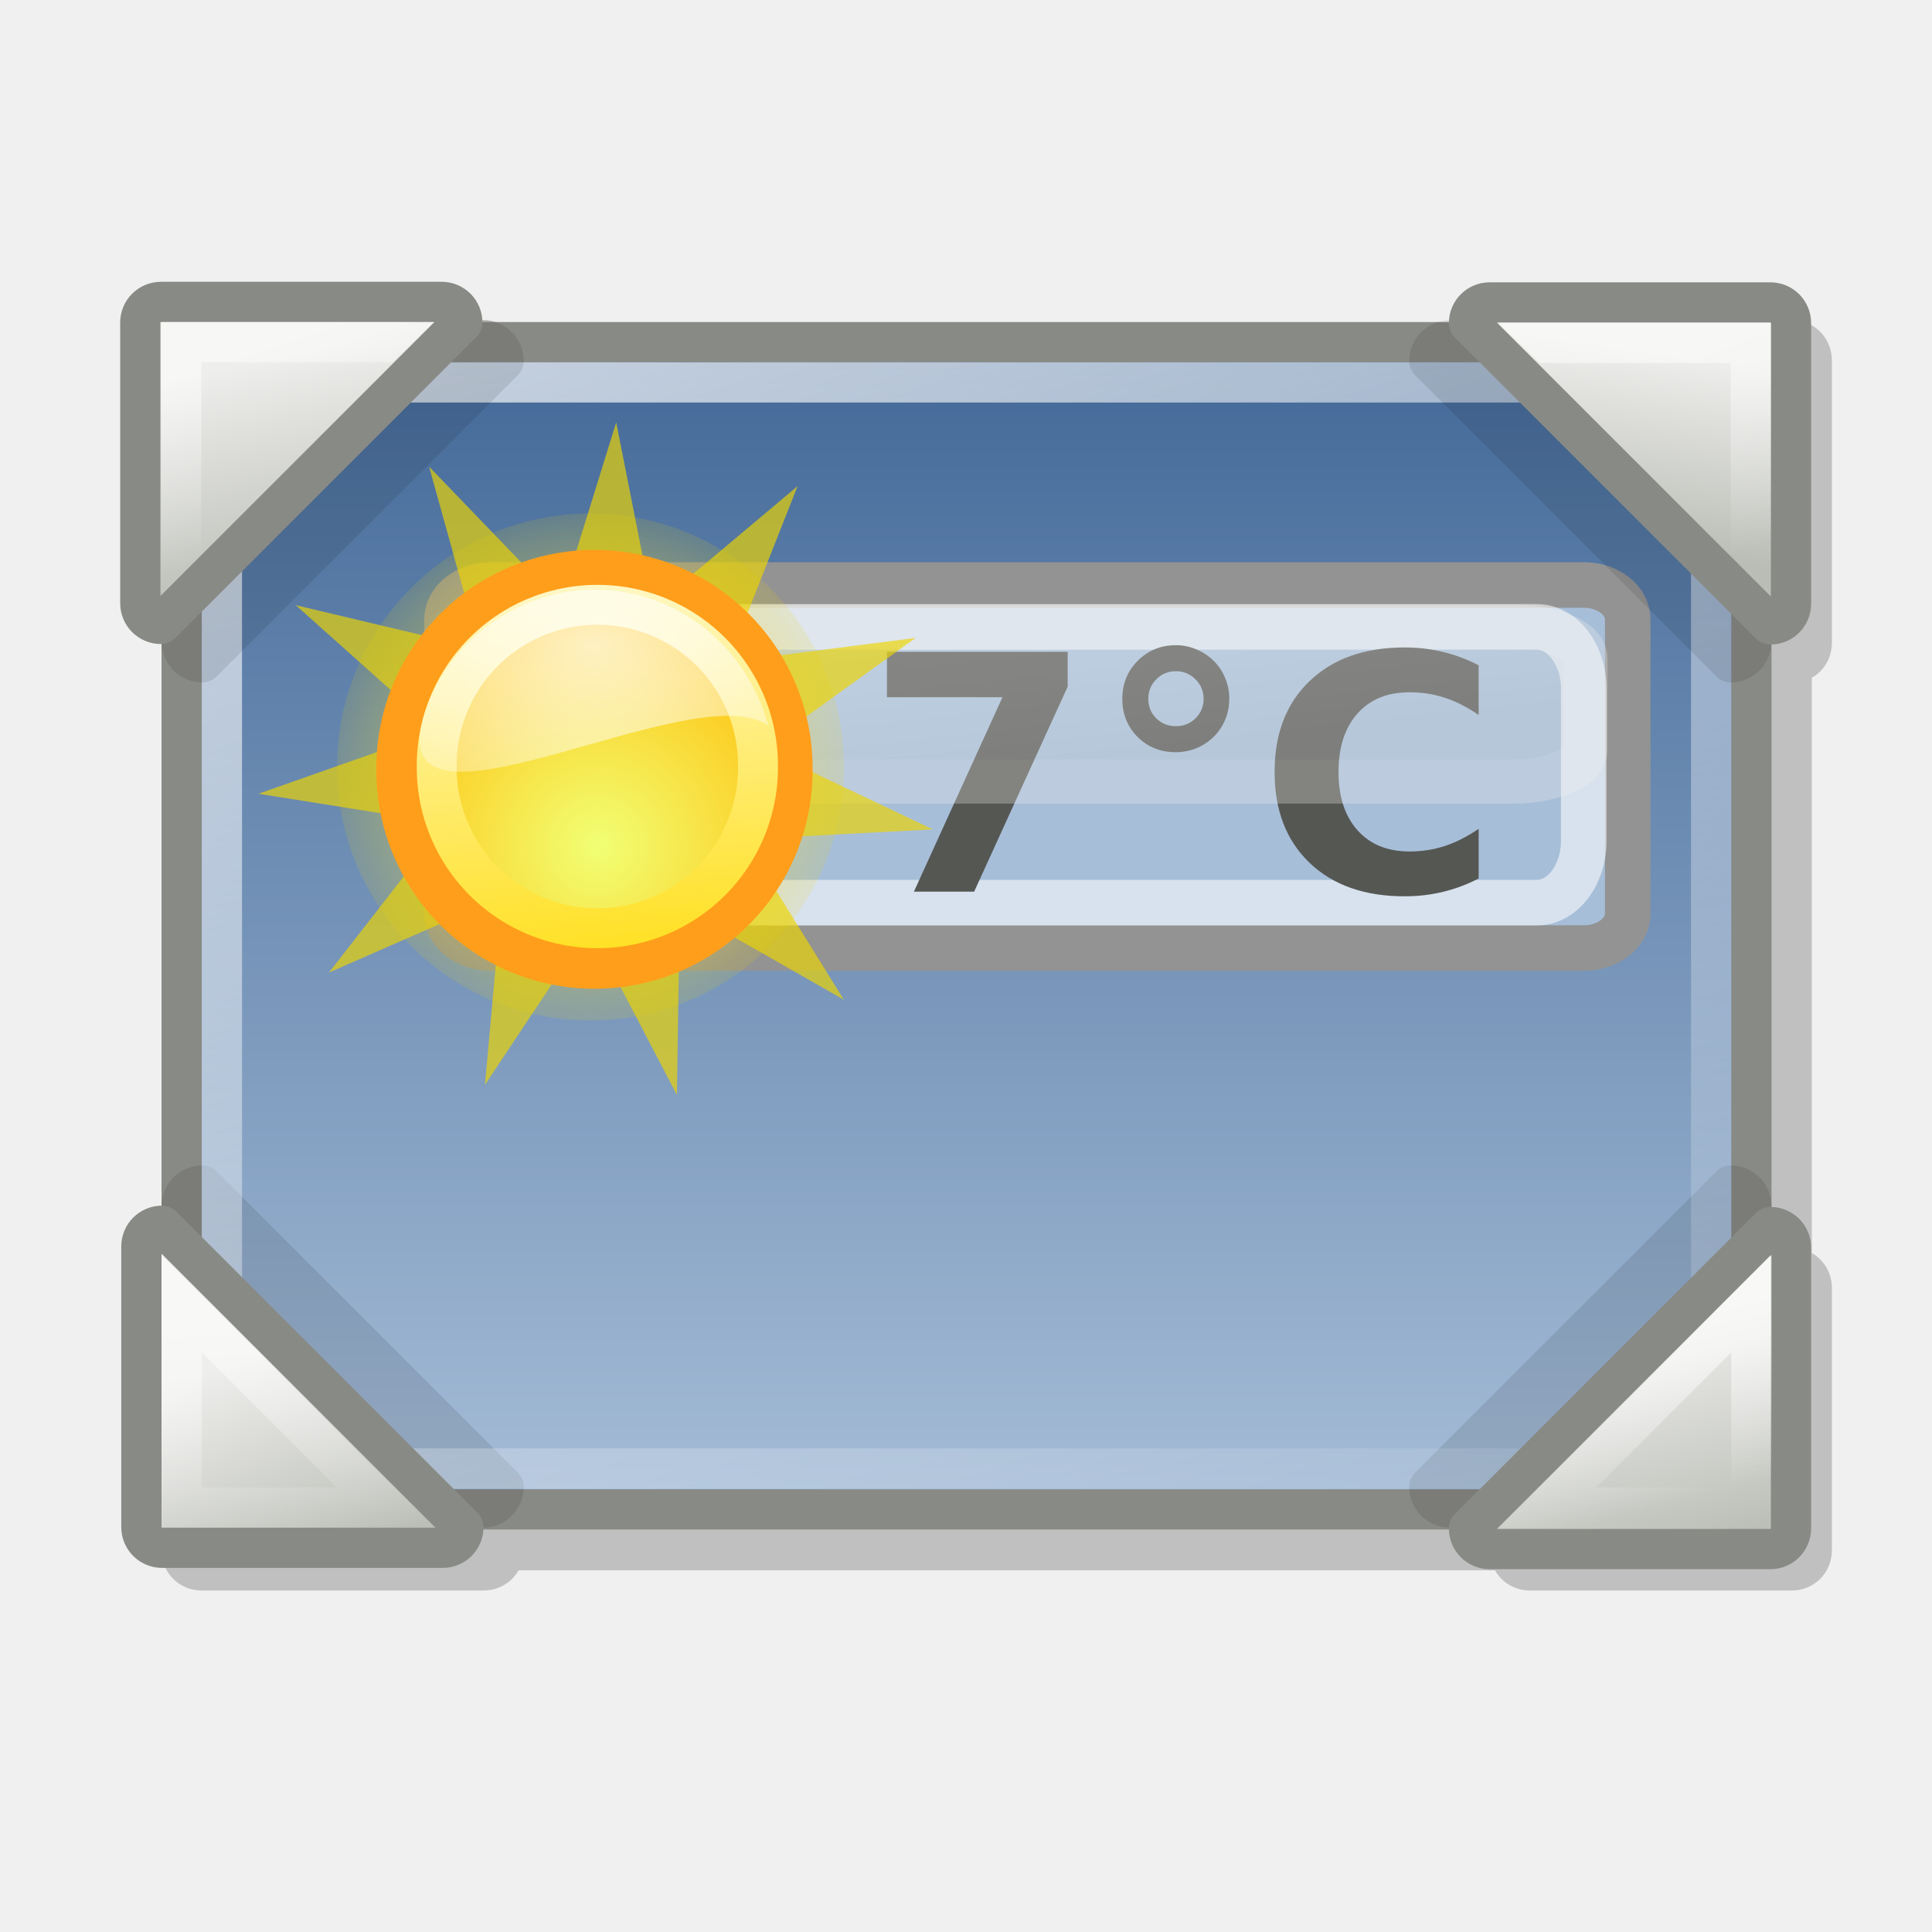
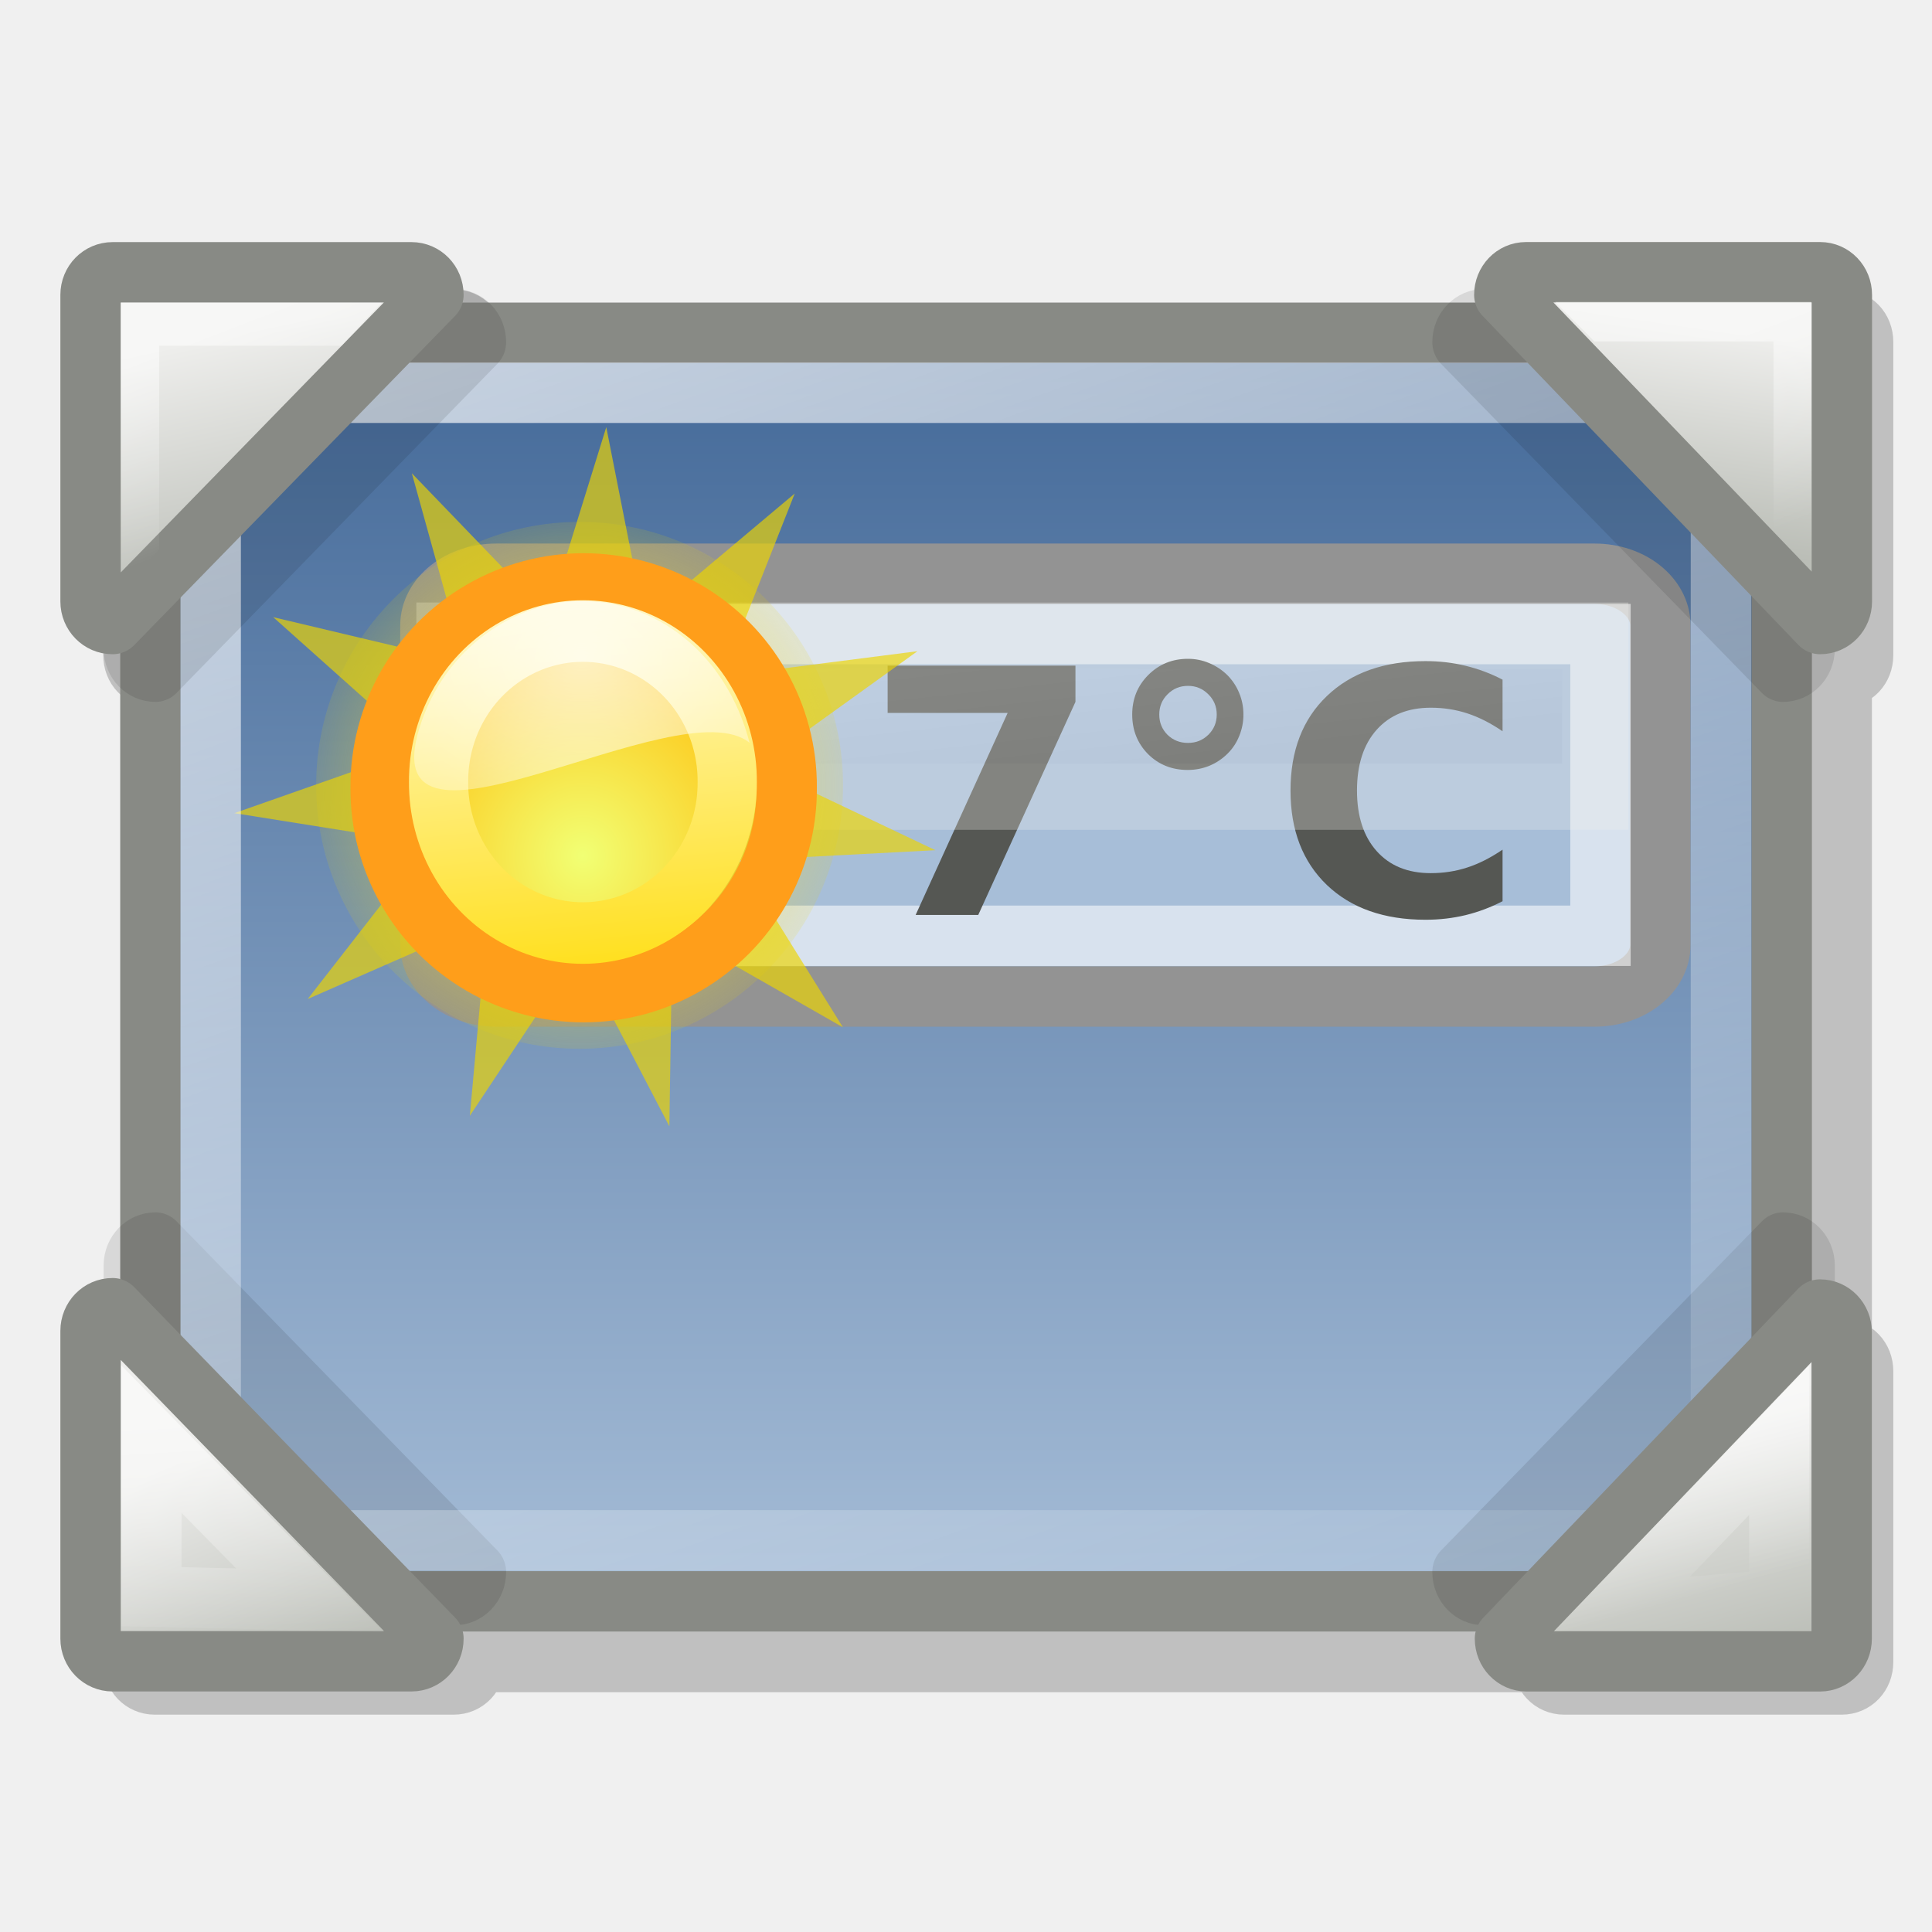
- <svg xmlns="http://www.w3.org/2000/svg" xmlns:xlink="http://www.w3.org/1999/xlink" width="48px" height="48px" id="svg11300">
+ <svg xmlns="http://www.w3.org/2000/svg" xmlns:xlink="http://www.w3.org/1999/xlink" width="32" height="32" id="svg11300" version="1.0">
  <defs id="defs3">
    <linearGradient id="linearGradient4376">
      <stop style="stop-color:#babdb6;stop-opacity:1" offset="0" id="stop4378" />
      <stop style="stop-color:#eeeeec;stop-opacity:1" offset="1" id="stop4380" />
    </linearGradient>
-     <linearGradient gradientUnits="userSpaceOnUse" y2="37.875" x2="3.938" y1="37" x1="7.313" id="linearGradient5540" xlink:href="#linearGradient5534" />
-     <linearGradient gradientUnits="userSpaceOnUse" y2="39.375" x2="4.188" y1="33.875" x1="3.875" id="linearGradient5532" xlink:href="#linearGradient5526" />
    <linearGradient id="linearGradient3678">
      <stop id="stop3680" offset="0" style="stop-color:white;stop-opacity:1;" />
      <stop id="stop3682" offset="1" style="stop-color:white;stop-opacity:0;" />
    </linearGradient>
    <linearGradient id="linearGradient5502">
      <stop id="stop5504" offset="0" style="stop-color:white;stop-opacity:1;" />
      <stop id="stop5506" offset="1" style="stop-color:white;stop-opacity:0;" />
    </linearGradient>
    <linearGradient id="linearGradient5526">
      <stop id="stop5528" offset="0" style="stop-color:white;stop-opacity:1;" />
      <stop id="stop5530" offset="1" style="stop-color:white;stop-opacity:0;" />
    </linearGradient>
    <linearGradient id="linearGradient5534">
      <stop id="stop5536" offset="0" style="stop-color:white;stop-opacity:1;" />
      <stop id="stop5538" offset="1" style="stop-color:white;stop-opacity:0;" />
    </linearGradient>
    <linearGradient id="linearGradient2853">
      <stop id="stop2855" offset="0" style="stop-color:#416797;stop-opacity:1;" />
      <stop id="stop2857" offset="1" style="stop-color:#a7bed8;stop-opacity:1;" />
    </linearGradient>
-     <linearGradient xlink:href="#linearGradient5502" id="linearGradient2996" gradientUnits="userSpaceOnUse" gradientTransform="matrix(1,0,0,-1,1,47.00002)" x1="3.87" y1="37.711" x2="5.318" y2="33.517" />
-     <linearGradient xlink:href="#linearGradient4376" id="linearGradient3001" gradientUnits="userSpaceOnUse" x1="43.75" y1="39.188" x2="42.375" y2="33.5" gradientTransform="translate(-2.7995022e-3,-1.013766)" />
-     <linearGradient xlink:href="#linearGradient5502" id="linearGradient3004" gradientUnits="userSpaceOnUse" gradientTransform="matrix(-1,0,0,-1,47,47.01681)" x1="5.549" y1="37.843" x2="3.86" y2="33.251" />
-     <linearGradient xlink:href="#linearGradient4376" id="linearGradient3007" gradientUnits="userSpaceOnUse" x1="41.375" y1="14.75" x2="42.062" y2="9.875" gradientTransform="translate(-2.7995022e-3,-0.9862531)" />
-     <linearGradient xlink:href="#linearGradient4376" id="linearGradient3010" gradientUnits="userSpaceOnUse" x1="7.5" y1="15.75" x2="6.312" y2="10" gradientTransform="translate(-1.3757002e-2,-0.9988331)" />
-     <linearGradient xlink:href="#linearGradient4376" id="linearGradient3017" gradientUnits="userSpaceOnUse" x1="9.563" y1="39.313" x2="7.5" y2="34.188" gradientTransform="translate(1.2825498e-2,-1.045708)" />
-     <linearGradient xlink:href="#linearGradient3678" id="linearGradient3020" gradientUnits="userSpaceOnUse" gradientTransform="matrix(1,0,0,0.9994213,1.012825,-0.9927567)" x1="4.625" y1="-7.625" x2="23.875" y2="47.75" />
-     <linearGradient xlink:href="#linearGradient2853" id="linearGradient4368" x1="-31.832" y1="7.931" x2="-31.832" y2="37.931" gradientUnits="userSpaceOnUse" gradientTransform="translate(55.84467,7.0161407e-2)" />
    <linearGradient id="linearGradient5150">
      <stop style="stop-color:white;stop-opacity:1;" offset="0" id="stop5152" />
      <stop style="stop-color:white;stop-opacity:0;" offset="1" id="stop5154" />
    </linearGradient>
    <linearGradient id="linearGradient5142">
      <stop style="stop-color:#f1ff74;stop-opacity:1;" offset="0" id="stop5144" />
      <stop style="stop-color:#ffc10f;stop-opacity:1;" offset="1" id="stop5146" />
    </linearGradient>
    <linearGradient id="linearGradient5134">
      <stop style="stop-color:#ffdf1a;stop-opacity:1;" offset="0" id="stop5136" />
      <stop style="stop-color:#fff9ce;stop-opacity:1;" offset="1" id="stop5138" />
    </linearGradient>
    <linearGradient id="linearGradient5125">
      <stop style="stop-color:#ffc10f;stop-opacity:1;" offset="0" id="stop5127" />
      <stop style="stop-color:#ffc10f;stop-opacity:0;" offset="1" id="stop5129" />
    </linearGradient>
    <linearGradient id="linearGradient5101">
      <stop style="stop-color:white;stop-opacity:1;" offset="0" id="stop5103" />
      <stop style="stop-color:#edd400;stop-opacity:0.126;" offset="1" id="stop5105" />
    </linearGradient>
    <linearGradient id="linearGradient6732">
      <stop style="stop-color:#ffffff;stop-opacity:1;" offset="0" id="stop6734" />
      <stop style="stop-color:#dddddd;stop-opacity:1;" offset="1" id="stop6736" />
    </linearGradient>
    <linearGradient id="linearGradient2959" gradientTransform="scale(1.203458,0.8309385)" x1="1.706" y1="28.281" x2="39.014" y2="28.281" gradientUnits="userSpaceOnUse">
      <stop style="stop-color:#416797;stop-opacity:1;" offset="0" id="stop2961" />
      <stop style="stop-color:#a7bed8;stop-opacity:1;" offset="1" id="stop2963" />
    </linearGradient>
-     <linearGradient xlink:href="#linearGradient2959" id="linearGradient3901" gradientUnits="userSpaceOnUse" gradientTransform="matrix(0.5905183,0,0,0.2656606,13.92232,12.29754)" x1="93.622" y1="-14.691" x2="93.872" y2="-4.644" />
-     <linearGradient xlink:href="#linearGradient2959" id="linearGradient3903" gradientUnits="userSpaceOnUse" gradientTransform="matrix(0.5905183,0,0,0.2626107,13.92232,12.36736)" x1="93.622" y1="-14.691" x2="93.872" y2="-4.644" />
-     <linearGradient xlink:href="#linearGradient6732" id="linearGradient3905" gradientUnits="userSpaceOnUse" gradientTransform="matrix(0.6407666,0,0,0.1117721,12.74477,14.01502)" x1="16.25" y1="12.25" x2="31.5" y2="36.625" />
-     <radialGradient xlink:href="#linearGradient5101" id="radialGradient3907" gradientUnits="userSpaceOnUse" cx="23.143" cy="24.286" fx="23.143" fy="24.286" r="23.143" />
-     <radialGradient xlink:href="#linearGradient5125" id="radialGradient3909" gradientUnits="userSpaceOnUse" cx="23.071" cy="23.143" fx="23.071" fy="23.143" r="22.825" />
-     <radialGradient xlink:href="#linearGradient5142" id="radialGradient3911" gradientUnits="userSpaceOnUse" gradientTransform="matrix(1.421498,0,0,1.421498,-9.724552,-9.754659)" cx="23.071" cy="30.798" fx="23.071" fy="30.798" r="22.856" />
-     <linearGradient xlink:href="#linearGradient5134" id="linearGradient3913" gradientUnits="userSpaceOnUse" x1="20.909" y1="52.222" x2="15.423" y2="-4.33" />
-     <radialGradient xlink:href="#linearGradient5150" id="radialGradient3915" gradientUnits="userSpaceOnUse" gradientTransform="matrix(0,-0.4242651,0.6526141,0,1.940292,26.58953)" cx="25.245" cy="25.619" fx="25.245" fy="25.619" r="14.76" />
+     <linearGradient xlink:href="#linearGradient5502" id="linearGradient8315" gradientUnits="userSpaceOnUse" gradientTransform="matrix(0.6363876,0,0,-0.7095286,9.08371e-2,32.6878)" x1="3.87" y1="37.711" x2="5.318" y2="33.517" />
+     <linearGradient xlink:href="#linearGradient5534" id="linearGradient8318" gradientUnits="userSpaceOnUse" gradientTransform="matrix(0,-0.7282899,0.6968062,0,3.00313,28.96231)" x1="7.313" y1="37" x2="3.938" y2="37.875" />
+     <linearGradient xlink:href="#linearGradient4376" id="linearGradient8321" gradientUnits="userSpaceOnUse" gradientTransform="matrix(0.6970464,0,0,0.7282899,-0.5150575,-1.250852)" x1="43.75" y1="39.188" x2="42.375" y2="33.5" />
+     <linearGradient xlink:href="#linearGradient5502" id="linearGradient8325" gradientUnits="userSpaceOnUse" gradientTransform="matrix(-0.6251815,0,0,-0.6541332,31.87555,30.51193)" x1="5.549" y1="37.843" x2="3.86" y2="33.251" />
+     <linearGradient xlink:href="#linearGradient4376" id="linearGradient8328" gradientUnits="userSpaceOnUse" gradientTransform="matrix(0.6988542,0,0,0.7282899,-0.5920886,-1.681094)" x1="41.375" y1="14.75" x2="42.062" y2="9.875" />
+     <linearGradient xlink:href="#linearGradient4376" id="linearGradient8331" gradientUnits="userSpaceOnUse" gradientTransform="matrix(0.7099133,0,0,0.7282899,-0.9846965,-1.68085)" x1="7.5" y1="15.75" x2="6.312" y2="10" />
+     <linearGradient xlink:href="#linearGradient5526" id="linearGradient8337" gradientUnits="userSpaceOnUse" gradientTransform="matrix(0.7099133,0,0,0.7282899,-0.2435332,-1.266477)" x1="3.875" y1="33.875" x2="4.188" y2="39.375" />
+     <linearGradient xlink:href="#linearGradient4376" id="linearGradient8340" gradientUnits="userSpaceOnUse" gradientTransform="matrix(0.7099133,0,0,0.7310473,-0.9846965,-1.360063)" x1="9.563" y1="39.313" x2="7.5" y2="34.188" />
+     <linearGradient xlink:href="#linearGradient3678" id="linearGradient8348" gradientUnits="userSpaceOnUse" gradientTransform="matrix(0.6760611,0,0,0.7039813,0.4478639,-0.8862362)" x1="4.625" y1="-7.625" x2="23.875" y2="47.75" />
+     <linearGradient xlink:href="#linearGradient2853" id="linearGradient8355" gradientUnits="userSpaceOnUse" gradientTransform="matrix(0.6928211,0,0,0.7245164,38.05494,-0.5967502)" x1="-31.832" y1="7.931" x2="-31.832" y2="37.931" />
+     <radialGradient xlink:href="#linearGradient5101" id="radialGradient8377" gradientUnits="userSpaceOnUse" cx="23.143" cy="24.286" fx="23.143" fy="24.286" r="23.143" />
+     <radialGradient xlink:href="#linearGradient5125" id="radialGradient8379" gradientUnits="userSpaceOnUse" cx="23.071" cy="23.143" fx="23.071" fy="23.143" r="22.825" />
+     <radialGradient xlink:href="#linearGradient5142" id="radialGradient8381" gradientUnits="userSpaceOnUse" gradientTransform="matrix(1.421498,0,0,1.421498,-9.724552,-9.754659)" cx="23.071" cy="30.798" fx="23.071" fy="30.798" r="22.856" />
+     <linearGradient xlink:href="#linearGradient5134" id="linearGradient8383" gradientUnits="userSpaceOnUse" x1="20.909" y1="52.222" x2="15.423" y2="-4.33" />
+     <radialGradient xlink:href="#linearGradient5150" id="radialGradient8388" gradientUnits="userSpaceOnUse" gradientTransform="matrix(0,-0.332654,0.4731049,0,-2.482317,19.31049)" cx="25.245" cy="25.619" fx="25.245" fy="25.619" r="14.76" />
+     <linearGradient xlink:href="#linearGradient6732" id="linearGradient8395" gradientUnits="userSpaceOnUse" gradientTransform="matrix(0.5024065,0,0,8.7637262e-2,4.720593,9.389337)" x1="16.25" y1="12.25" x2="31.5" y2="36.625" />
+     <linearGradient xlink:href="#linearGradient2959" id="linearGradient8399" gradientUnits="userSpaceOnUse" gradientTransform="matrix(0.4583214,0,0,0.2167488,5.969771,7.937259)" x1="93.622" y1="-14.691" x2="93.872" y2="-4.644" />
+     <linearGradient xlink:href="#linearGradient2959" id="linearGradient8402" gradientUnits="userSpaceOnUse" gradientTransform="matrix(0.4640761,0,0,0.2333924,5.944498,7.51939)" x1="93.622" y1="-14.691" x2="93.872" y2="-4.644" />
  </defs>
  <g id="layer1">
-     <path style="opacity:0.2;fill:#000000;fill-opacity:1;fill-rule:nonzero;stroke:#000000;stroke-width:1;stroke-linecap:round;stroke-linejoin:round;marker:none;marker-start:none;marker-mid:none;marker-end:none;stroke-miterlimit:4;stroke-dasharray:none;stroke-dashoffset:1.2;stroke-opacity:1;visibility:visible;display:inline;overflow:visible" d="M 5.013,8.454 C 4.728,8.454 4.513,8.67 4.513,8.955 L 4.513,15.969 C 4.513,16.255 4.728,16.47 5.013,16.47 L 5.513,15.969 L 5.513,32.001 L 5.013,31.5 C 4.728,31.5 4.513,31.716 4.513,32.001 L 4.513,38.515 C 4.513,38.8 4.728,39.016 5.013,39.016 L 12.013,39.016 C 12.297,39.016 12.513,38.8 12.513,38.515 L 12.013,38.515 L 38.013,38.515 L 37.513,38.515 C 37.513,38.8 37.728,39.016 38.013,39.016 L 44.513,39.016 C 44.797,39.016 45.013,38.8 45.013,38.515 L 45.013,32.001 C 45.013,31.716 44.797,31.5 44.513,31.5 L 44.513,32.001 L 44.513,15.969 L 44.513,16.47 C 44.797,16.47 45.013,16.255 45.013,15.969 L 45.013,8.955 C 45.013,8.67 44.797,8.454 44.513,8.454 L 38.013,8.454 C 37.728,8.454 37.513,8.67 37.513,8.955 L 38.013,9.456 L 12.013,9.456 L 12.513,8.955 C 12.513,8.67 12.297,8.454 12.013,8.454 L 5.013,8.454 z" id="rect5556" />
-     <rect style="fill:url(#linearGradient4368);fill-opacity:1;fill-rule:nonzero;stroke:#888a85;stroke-width:1;stroke-linecap:round;stroke-linejoin:round;marker:none;marker-start:none;marker-mid:none;marker-end:none;stroke-miterlimit:4;stroke-dasharray:none;stroke-dashoffset:1.2;stroke-opacity:1;visibility:visible;display:inline;overflow:visible" id="rect1879" width="39" height="29" x="4.513" y="8.501" />
-     <g transform="translate(-9.6375138e-2,0.2152268)" id="g3062">
-       <g id="g3874" transform="matrix(1.131662,0,0,1.131662,-6.259217,-2.153382)">
-         <rect ry="0.758" rx="0.961" y="14.556" x="15.43" height="7.97" width="25.922" id="rect5857" style="opacity:1;fill:url(#linearGradient3901);fill-opacity:1;fill-rule:evenodd;stroke:#939393;stroke-width:1;stroke-linecap:butt;stroke-linejoin:miter;marker:none;marker-start:none;marker-mid:none;marker-end:none;stroke-miterlimit:4;stroke-dasharray:none;stroke-dashoffset:0;stroke-opacity:1;visibility:visible;display:inline;overflow:visible" />
-         <rect style="opacity:1;fill:url(#linearGradient3903);fill-opacity:1;fill-rule:evenodd;stroke:#ffffff;stroke-width:1;stroke-linecap:butt;stroke-linejoin:miter;marker:none;marker-start:none;marker-mid:none;marker-end:none;stroke-miterlimit:4;stroke-dasharray:none;stroke-dashoffset:0;stroke-opacity:0.562;visibility:visible;display:inline;overflow:visible" id="rect6740" width="23.623" height="6.055" x="16.763" y="15.475" rx="1.033" ry="1.36" />
-         <path id="flowRoot3043" d="M -38.447,38.119 L -31.855,38.119 L -31.855,39.391 L -35.266,46.867 L -37.463,46.867 L -34.234,39.777 L -38.447,39.777 L -38.447,38.119 M -27.906,38.828 C -28.188,38.828 -28.426,38.926 -28.621,39.121 C -28.816,39.316 -28.914,39.555 -28.914,39.836 C -28.914,40.117 -28.818,40.354 -28.627,40.545 C -28.432,40.736 -28.191,40.832 -27.906,40.832 C -27.625,40.832 -27.387,40.736 -27.191,40.545 C -26.996,40.35 -26.898,40.113 -26.898,39.836 C -26.898,39.555 -26.998,39.316 -27.197,39.121 C -27.393,38.926 -27.629,38.828 -27.906,38.828 M -27.906,37.879 C -27.648,37.879 -27.4,37.93 -27.162,38.031 C -26.924,38.129 -26.711,38.27 -26.523,38.453 C -26.34,38.641 -26.201,38.852 -26.107,39.086 C -26.01,39.32 -25.961,39.57 -25.961,39.836 C -25.961,40.098 -26.01,40.348 -26.107,40.586 C -26.201,40.82 -26.336,41.025 -26.512,41.201 C -26.699,41.389 -26.914,41.533 -27.156,41.635 C -27.398,41.732 -27.652,41.781 -27.918,41.781 C -28.469,41.781 -28.932,41.596 -29.307,41.225 C -29.678,40.85 -29.863,40.387 -29.863,39.836 C -29.863,39.285 -29.676,38.822 -29.301,38.447 C -28.922,38.068 -28.457,37.879 -27.906,37.879 M -16.867,46.387 C -17.281,46.602 -17.713,46.764 -18.162,46.873 C -18.611,46.982 -19.08,47.037 -19.568,47.037 C -21.025,47.037 -22.18,46.631 -23.031,45.818 C -23.883,45.002 -24.309,43.897 -24.309,42.502 C -24.309,41.104 -23.883,39.998 -23.031,39.186 C -22.18,38.369 -21.025,37.961 -19.568,37.961 C -19.08,37.961 -18.611,38.016 -18.162,38.125 C -17.713,38.234 -17.281,38.397 -16.867,38.611 L -16.867,40.422 C -17.285,40.137 -17.697,39.928 -18.104,39.795 C -18.51,39.662 -18.938,39.596 -19.387,39.596 C -20.191,39.596 -20.824,39.854 -21.285,40.369 C -21.746,40.885 -21.977,41.596 -21.977,42.502 C -21.977,43.404 -21.746,44.113 -21.285,44.629 C -20.824,45.145 -20.191,45.402 -19.387,45.402 C -18.938,45.402 -18.51,45.336 -18.104,45.203 C -17.697,45.07 -17.285,44.861 -16.867,44.576 L -16.867,46.387" style="fill:#555753;stroke-width:1.661;stroke-miterlimit:4;stroke-dasharray:none" transform="matrix(0.6019711,0,0,0.6019711,48.23201,-6.924544)" />
-         <rect ry="0.701" rx="1.591" y="15.467" x="16.219" height="3.403" width="24.203" id="rect3032" style="opacity:0.298;fill:url(#linearGradient3905);fill-opacity:1;fill-rule:evenodd;stroke:#eeeeec;stroke-width:0.97;stroke-linecap:butt;stroke-linejoin:miter;marker:none;marker-start:none;marker-mid:none;marker-end:none;stroke-miterlimit:4;stroke-dasharray:none;stroke-dashoffset:0;stroke-opacity:1;visibility:visible;display:inline;overflow:visible" />
-         <path transform="matrix(0.2404701,0,0,0.2404652,13.01611,12.71122)" d="M 46.286,24.286 A 23.143,23.143 0 1 1 0,24.286 A 23.143,23.143 0 1 1 46.286,24.286 z" id="path4226" style="fill:url(#radialGradient3907);fill-opacity:1;fill-rule:evenodd;stroke:none;stroke-width:4.159;stroke-linecap:round;stroke-linejoin:miter;marker:none;marker-start:none;marker-mid:none;marker-end:none;stroke-miterlimit:4;stroke-dasharray:none;stroke-dashoffset:0;stroke-opacity:1;visibility:visible;display:inline;overflow:visible" />
-         <path transform="matrix(0.2819432,-9.5948408e-2,9.5950254e-2,0.2819374,9.906201,14.21553)" d="M 45.294,35.651 L 31.887,31.859 L 35.037,45.431 L 25.808,34.993 L 21.12,48.113 L 19,34.343 L 7.963,42.846 L 13.624,30.115 L -0.258,31.301 L 11.387,23.652 L -0.932,17.145 L 13,17.006 L 6.154,4.871 L 17.949,12.286 L 18.751,-1.624 L 24.665,10.991 L 32.86,-0.276 L 31.014,13.533 L 44,8.485 L 34.982,19.105 L 48.635,21.878 L 35.307,25.936 L 45.294,35.651 z" id="path5113" style="opacity:0.663;fill:#edd400;fill-opacity:1;fill-rule:evenodd;stroke:none;stroke-width:3.981;stroke-linecap:round;stroke-linejoin:miter;marker:none;marker-start:none;marker-mid:none;marker-end:none;stroke-miterlimit:4;stroke-dasharray:none;stroke-dashoffset:0;stroke-opacity:1;visibility:visible;display:inline;overflow:visible" />
-         <path transform="matrix(0.1936832,0,0,0.1936796,14.1986,14.12032)" d="M 45.214,23.143 A 22.143,22.143 0 1 1 0.929,23.143 A 22.143,22.143 0 1 1 45.214,23.143 z" id="path1314" style="fill:url(#radialGradient3909);fill-opacity:1;fill-rule:evenodd;stroke:#ff9e1a;stroke-width:5.163;stroke-linecap:butt;stroke-linejoin:round;marker:none;marker-start:none;marker-mid:none;marker-end:none;stroke-miterlimit:4;stroke-dasharray:none;stroke-dashoffset:0;stroke-opacity:1;visibility:visible;display:inline;overflow:visible" />
-         <path transform="matrix(0.1592861,0,0,0.1592829,15.05573,14.85489)" d="M 45.214,23.143 A 22.143,22.143 0 1 1 0.929,23.143 A 22.143,22.143 0 1 1 45.214,23.143 z" id="path2044" style="fill:url(#radialGradient3911);fill-opacity:1;fill-rule:evenodd;stroke:url(#linearGradient3913);stroke-width:5.498;stroke-linecap:butt;stroke-linejoin:round;marker:none;marker-start:none;marker-mid:none;marker-end:none;stroke-miterlimit:4;stroke-dasharray:none;stroke-dashoffset:0;stroke-opacity:1;visibility:visible;display:inline;overflow:visible" />
-         <path id="path2046" d="M 22.491,17.653 C 20.887,16.44 13.818,20.695 14.95,17.332 C 15.533,15.6 17.18,14.69 18.56,14.659 C 20.328,14.618 21.956,15.752 22.491,17.653 z" style="opacity:0.73;fill:url(#radialGradient3915);fill-opacity:1;fill-rule:evenodd;stroke:none;stroke-width:1;stroke-linecap:butt;stroke-linejoin:round;marker:none;marker-start:none;marker-mid:none;marker-end:none;stroke-miterlimit:4;stroke-dasharray:none;stroke-dashoffset:0;stroke-opacity:1;visibility:visible;display:inline;overflow:visible" />
-       </g>
-     </g>
-     <g id="g5550" style="opacity:0.1;display:inline" transform="matrix(-1,0,0,-1,47.01283,46.95431)">
-       <path id="path5552" d="M 11.5,10.014 L 4.014,17.5 C 3.729,17.5 3.5,17.271 3.5,16.986 L 3.5,10.014 C 3.5,9.729 3.729,9.5 4.014,9.5 L 10.986,9.5 C 11.271,9.5 11.5,9.729 11.5,10.014 z" style="fill:#000000;fill-opacity:1;fill-rule:nonzero;stroke:#000000;stroke-width:1;stroke-linecap:round;stroke-linejoin:round;marker:none;marker-start:none;marker-mid:none;marker-end:none;stroke-miterlimit:4;stroke-dashoffset:1.2;stroke-opacity:1;visibility:visible;display:inline;overflow:visible" />
-       <path id="path5554" d="M 41.986,17.5 L 34.5,10.014 C 34.5,9.729 34.729,9.5 35.014,9.5 L 41.986,9.5 C 42.271,9.5 42.5,9.729 42.5,10.014 L 42.5,16.986 C 42.5,17.271 42.271,17.5 41.986,17.5 z" style="fill:#000000;fill-opacity:1;fill-rule:nonzero;stroke:#000000;stroke-width:1;stroke-linecap:round;stroke-linejoin:round;marker:none;marker-start:none;marker-mid:none;marker-end:none;stroke-miterlimit:4;stroke-dashoffset:1.2;stroke-opacity:1;visibility:visible;display:inline;overflow:visible" />
-     </g>
-     <rect style="fill:none;fill-opacity:1;fill-rule:nonzero;stroke:url(#linearGradient3020);stroke-width:1;stroke-linecap:round;stroke-linejoin:round;marker:none;marker-start:none;marker-mid:none;marker-end:none;stroke-miterlimit:4;stroke-dasharray:none;stroke-dashoffset:1.2;stroke-opacity:1;visibility:visible;display:inline;overflow:visible" id="rect3674" width="37" height="26.984" x="5.513" y="9.501" />
-     <path style="fill:url(#linearGradient3017);fill-opacity:1;fill-rule:nonzero;stroke:#888a85;stroke-width:1;stroke-linecap:round;stroke-linejoin:round;marker:none;marker-start:none;marker-mid:none;marker-end:none;stroke-miterlimit:4;stroke-dashoffset:1.2;stroke-opacity:1;visibility:visible;display:inline;overflow:visible" d="M 4.027,30.454 L 11.513,37.941 C 11.513,38.225 11.284,38.454 10.999,38.454 L 4.027,38.454 C 3.742,38.454 3.513,38.225 3.513,37.941 L 3.513,30.968 C 3.513,30.683 3.742,30.454 4.027,30.454 z" id="rect2768" />
-     <path style="opacity:0.6;fill:none;fill-opacity:1;fill-rule:nonzero;stroke:url(#linearGradient5532);stroke-width:1;stroke-linecap:round;stroke-linejoin:miter;marker:none;marker-start:none;marker-mid:none;marker-end:none;stroke-miterlimit:4;stroke-dasharray:none;stroke-dashoffset:1.2;stroke-opacity:1;visibility:visible;display:inline;overflow:visible" id="path3688" d="M 3.5,33.438 L 3.5,38.5 L 8.562,38.5 L 3.5,33.438 z" transform="translate(1.012825,-1.045708)" />
-     <g id="g5546" style="opacity:0.1" transform="translate(1.012825,-1.045708)">
-       <path id="path5542" d="M 11.5,10.014 L 4.014,17.5 C 3.729,17.5 3.5,17.271 3.5,16.986 L 3.5,10.014 C 3.5,9.729 3.729,9.5 4.014,9.5 L 10.986,9.5 C 11.271,9.5 11.5,9.729 11.5,10.014 z" style="fill:#000000;fill-opacity:1;fill-rule:nonzero;stroke:#000000;stroke-width:1;stroke-linecap:round;stroke-linejoin:round;marker:none;marker-start:none;marker-mid:none;marker-end:none;stroke-miterlimit:4;stroke-dashoffset:1.2;stroke-opacity:1;visibility:visible;display:inline;overflow:visible" />
-       <path id="path5544" d="M 41.986,17.5 L 34.5,10.014 C 34.5,9.729 34.729,9.5 35.014,9.5 L 41.986,9.5 C 42.271,9.5 42.5,9.729 42.5,10.014 L 42.5,16.986 C 42.5,17.271 42.271,17.5 41.986,17.5 z" style="fill:#000000;fill-opacity:1;fill-rule:nonzero;stroke:#000000;stroke-width:1;stroke-linecap:round;stroke-linejoin:round;marker:none;marker-start:none;marker-mid:none;marker-end:none;stroke-miterlimit:4;stroke-dashoffset:1.2;stroke-opacity:1;visibility:visible;display:inline;overflow:visible" />
-     </g>
-     <path style="fill:url(#linearGradient3010);fill-opacity:1;fill-rule:nonzero;stroke:#888a85;stroke-width:1;stroke-linecap:round;stroke-linejoin:round;marker:none;marker-start:none;marker-mid:none;marker-end:none;stroke-miterlimit:4;stroke-dashoffset:1.2;stroke-opacity:1;visibility:visible;display:inline;overflow:visible" d="M 11.486,8.015 L 4,15.501 C 3.715,15.501 3.486,15.272 3.486,14.987 L 3.486,8.015 C 3.486,7.73 3.715,7.501 4,7.501 L 10.972,7.501 C 11.257,7.501 11.486,7.73 11.486,8.015 z" id="path4583" />
-     <path style="fill:url(#linearGradient3007);fill-opacity:1;fill-rule:nonzero;stroke:#888a85;stroke-width:1;stroke-linecap:round;stroke-linejoin:round;marker:none;marker-start:none;marker-mid:none;marker-end:none;stroke-miterlimit:4;stroke-dasharray:none;stroke-dashoffset:1.2;stroke-opacity:1;visibility:visible;display:inline;overflow:visible" d="M 43.983,15.514 L 36.497,8.028 C 36.497,7.743 36.726,7.514 37.011,7.514 L 43.983,7.514 C 44.268,7.514 44.497,7.743 44.497,8.028 L 44.497,15 C 44.497,15.285 44.268,15.514 43.983,15.514 z" id="path4589" />
-     <path style="opacity:0.5;fill:url(#linearGradient3004);fill-opacity:1;fill-rule:nonzero;stroke:none;stroke-width:1;stroke-linecap:round;stroke-linejoin:miter;marker:none;stroke-miterlimit:4;stroke-dasharray:none;stroke-dashoffset:1.2;stroke-opacity:1;visibility:visible;display:inline;overflow:visible" d="M 37.219,8.017 L 38.094,8.861 L 38.25,9.017 L 39.625,9.017 L 43,9.017 L 43,12.392 L 43,13.767 L 43.156,13.923 L 44,14.798 L 44,13.579 L 44,8.517 L 44,8.017 L 43.5,8.017 L 38.438,8.017 L 37.219,8.017 z" id="path4591" />
-     <path style="fill:url(#linearGradient3001);fill-opacity:1;fill-rule:nonzero;stroke:#888a85;stroke-width:1;stroke-linecap:round;stroke-linejoin:round;marker:none;marker-start:none;marker-mid:none;marker-end:none;stroke-miterlimit:4;stroke-dashoffset:1.2;stroke-opacity:1;visibility:visible;display:inline;overflow:visible" d="M 36.497,37.972 L 43.983,30.486 C 44.268,30.486 44.497,30.715 44.497,31 L 44.497,37.972 C 44.497,38.257 44.268,38.486 43.983,38.486 L 37.011,38.486 C 36.726,38.486 36.497,38.257 36.497,37.972 z" id="path4595" />
-     <path style="opacity:0.6;fill:none;fill-opacity:1;fill-rule:nonzero;stroke:url(#linearGradient5540);stroke-width:1;stroke-linecap:round;stroke-linejoin:miter;marker:none;marker-start:none;marker-mid:none;marker-end:none;stroke-miterlimit:4;stroke-dasharray:none;stroke-dashoffset:1.2;stroke-opacity:1;visibility:visible;display:inline;overflow:visible" id="path4597" d="M 3.5,33.438 L 3.5,38.5 L 8.562,38.5 L 3.5,33.438 z" transform="matrix(0,-1,1,0,5.012815,40.9543)" />
-     <path style="opacity:0.5;fill:url(#linearGradient2996);fill-opacity:1;fill-rule:nonzero;stroke:none;stroke-width:1;stroke-linecap:round;stroke-linejoin:miter;marker:none;stroke-miterlimit:4;stroke-dashoffset:1.2;stroke-opacity:1;visibility:visible;display:inline;overflow:visible" d="M 10.781,8 L 9.906,8.844 L 9.75,9 L 8.375,9 L 5,9 L 5,12.375 L 5,13.75 L 4.844,13.906 L 4,14.781 L 4,13.562 L 4,8.5 L 4,8 L 4.5,8 L 9.563,8 L 10.781,8 z" id="path5522" />
    <g id="layer6" transform="translate(-42.70823,29.56337)" />
    <g style="display:inline" id="g6461" transform="translate(-42.70823,29.56337)" />
    <g id="g2637" style="display:inline" transform="translate(-54.97336,77.06336)" />
+     <g id="g8261" transform="translate(-40.13776,33.85869)" />
+     <g style="display:inline" id="g8263" transform="translate(-40.13776,33.85869)" />
+     <g id="g8265" style="display:inline" transform="translate(-52.40289,81.35868)" />
+     <path d="M 2.564,5.293 C 2.362,5.293 2.21,5.453 2.21,5.664 L 2.21,10.852 C 2.21,11.063 2.362,11.223 2.564,11.223 L 2.917,10.852 L 2.917,22.711 L 2.564,22.341 C 2.362,22.341 2.21,22.501 2.21,22.711 L 2.21,27.529 C 2.21,27.74 2.362,27.9 2.564,27.9 L 7.515,27.9 C 7.717,27.9 7.869,27.74 7.869,27.529 L 7.515,27.529 L 25.907,27.529 L 25.554,27.529 C 25.554,27.74 25.706,27.9 25.907,27.9 L 30.505,27.9 C 30.707,27.9 30.859,27.74 30.859,27.529 L 30.859,22.711 C 30.859,22.501 30.707,22.341 30.505,22.341 L 30.505,22.711 L 30.505,10.852 L 30.505,11.223 C 30.707,11.223 30.859,11.063 30.859,10.852 L 30.859,5.664 C 30.859,5.453 30.707,5.293 30.505,5.293 L 25.907,5.293 C 25.706,5.293 25.554,5.453 25.554,5.664 L 25.907,6.034 L 7.515,6.034 L 7.869,5.664 C 7.869,5.453 7.717,5.293 7.515,5.293 L 2.564,5.293 z" id="path8196" style="opacity:0.2;fill:#000000;fill-opacity:1;fill-rule:nonzero;stroke:#000000;stroke-width:1;stroke-linecap:round;stroke-linejoin:round;marker:none;marker-start:none;marker-mid:none;marker-end:none;stroke-miterlimit:4;stroke-dasharray:none;stroke-dashoffset:1.2;stroke-opacity:1;visibility:visible;display:inline;overflow:visible" />
+     <rect width="27.02" height="21.011" x="2.491" y="5.512" id="rect8198" style="fill:url(#linearGradient8355);fill-opacity:1;fill-rule:nonzero;stroke:#888a85;stroke-width:1;stroke-linecap:round;stroke-linejoin:round;marker:none;marker-start:none;marker-mid:none;marker-end:none;stroke-miterlimit:4;stroke-dasharray:none;stroke-dashoffset:1.2;stroke-opacity:1;visibility:visible;display:inline;overflow:visible" />
+     <g transform="matrix(-0.7099133,0,0,-0.7282897,32.38123,33.33205)" id="g8200" style="opacity:0.1;display:inline">
+       <path d="M 11.5,10.014 L 4.014,17.5 C 3.729,17.5 3.5,17.271 3.5,16.986 L 3.5,10.014 C 3.5,9.729 3.729,9.5 4.014,9.5 L 10.986,9.5 C 11.271,9.5 11.5,9.729 11.5,10.014 z" id="path8202" style="fill:#000000;fill-opacity:1;fill-rule:nonzero;stroke:#000000;stroke-width:1.391;stroke-linecap:round;stroke-linejoin:round;marker:none;marker-start:none;marker-mid:none;marker-end:none;stroke-miterlimit:4;stroke-dashoffset:1.2;stroke-opacity:1;visibility:visible;display:inline;overflow:visible" />
+       <path d="M 41.986,17.5 L 34.5,10.014 C 34.5,9.729 34.729,9.5 35.014,9.5 L 41.986,9.5 C 42.271,9.5 42.5,9.729 42.5,10.014 L 42.5,16.986 C 42.5,17.271 42.271,17.5 41.986,17.5 z" id="path8204" style="fill:#000000;fill-opacity:1;fill-rule:nonzero;stroke:#000000;stroke-width:1.391;stroke-linecap:round;stroke-linejoin:round;marker:none;marker-start:none;marker-mid:none;marker-end:none;stroke-miterlimit:4;stroke-dashoffset:1.2;stroke-opacity:1;visibility:visible;display:inline;overflow:visible" />
+     </g>
+     <rect ry="0.858" rx="1.088" y="9.503" x="7.129" height="7.002" width="20.372" id="rect5857" style="fill:url(#linearGradient8402);fill-opacity:1;fill-rule:evenodd;stroke:#939393;stroke-width:1;stroke-linecap:butt;stroke-linejoin:miter;marker:none;marker-start:none;marker-mid:none;marker-end:none;stroke-miterlimit:4;stroke-dasharray:none;stroke-dashoffset:0;stroke-opacity:1;visibility:visible;display:inline;overflow:visible" />
+     <rect style="fill:url(#linearGradient8399);fill-opacity:1;fill-rule:evenodd;stroke:#ffffff;stroke-width:1;stroke-linecap:butt;stroke-linejoin:miter;marker:none;marker-start:none;marker-mid:none;marker-end:none;stroke-miterlimit:4;stroke-dasharray:none;stroke-dashoffset:0;stroke-opacity:0.562;visibility:visible;display:inline;overflow:visible" id="rect6740" width="18.335" height="4.997" x="8.174" y="10.502" />
+     <path id="flowRoot3043" d="M 14.702,11.025 L 17.813,11.025 L 17.813,11.625 L 16.203,15.154 L 15.166,15.154 L 16.69,11.808 L 14.702,11.808 L 14.702,11.025 M 19.677,11.36 C 19.544,11.36 19.432,11.406 19.34,11.498 C 19.247,11.59 19.201,11.702 19.201,11.835 C 19.201,11.968 19.247,12.079 19.337,12.17 C 19.429,12.26 19.542,12.305 19.677,12.305 C 19.81,12.305 19.922,12.26 20.014,12.17 C 20.107,12.078 20.153,11.966 20.153,11.835 C 20.153,11.702 20.106,11.59 20.012,11.498 C 19.919,11.406 19.808,11.36 19.677,11.36 M 19.677,10.912 C 19.799,10.912 19.916,10.935 20.028,10.983 C 20.141,11.03 20.241,11.096 20.33,11.183 C 20.416,11.271 20.482,11.371 20.526,11.481 C 20.572,11.592 20.595,11.71 20.595,11.835 C 20.595,11.959 20.572,12.077 20.526,12.189 C 20.482,12.3 20.418,12.397 20.335,12.48 C 20.247,12.568 20.145,12.636 20.031,12.684 C 19.917,12.73 19.797,12.753 19.672,12.753 C 19.412,12.753 19.193,12.666 19.016,12.491 C 18.841,12.314 18.753,12.095 18.753,11.835 C 18.753,11.575 18.842,11.357 19.019,11.18 C 19.198,11.001 19.417,10.912 19.677,10.912 M 24.887,14.927 C 24.692,15.028 24.488,15.105 24.276,15.157 C 24.064,15.208 23.843,15.234 23.612,15.234 C 22.925,15.234 22.38,15.042 21.978,14.659 C 21.576,14.273 21.375,13.752 21.375,13.094 C 21.375,12.433 21.576,11.912 21.978,11.528 C 22.38,11.143 22.925,10.95 23.612,10.95 C 23.843,10.95 24.064,10.976 24.276,11.028 C 24.488,11.079 24.692,11.156 24.887,11.257 L 24.887,12.112 C 24.69,11.977 24.496,11.879 24.304,11.816 C 24.112,11.753 23.91,11.722 23.698,11.722 C 23.318,11.722 23.02,11.843 22.802,12.087 C 22.585,12.33 22.476,12.666 22.476,13.094 C 22.476,13.519 22.585,13.854 22.802,14.097 C 23.02,14.341 23.318,14.462 23.698,14.462 C 23.91,14.462 24.112,14.431 24.304,14.368 C 24.496,14.306 24.69,14.207 24.887,14.073 L 24.887,14.927" style="fill:#555753;stroke-width:1.661;stroke-miterlimit:4;stroke-dasharray:none" />
+     <rect y="10.528" x="7.445" height="2.668" width="18.977" id="rect3032" style="opacity:0.298;fill:url(#linearGradient8395);fill-opacity:1;fill-rule:evenodd;stroke:#eeeeec;stroke-width:1.097;stroke-linecap:butt;stroke-linejoin:miter;marker:none;marker-start:none;marker-mid:none;marker-end:none;stroke-miterlimit:4;stroke-dasharray:none;stroke-dashoffset:0;stroke-opacity:1;visibility:visible;display:inline;overflow:visible" />
+     <path transform="matrix(0.1885456,0,0,0.1885418,5.236691,8.428914)" d="M 46.286,24.286 A 23.143,23.143 0 1 1 0,24.286 A 23.143,23.143 0 1 1 46.286,24.286 z" id="path4226" style="fill:url(#radialGradient8377);fill-opacity:1;fill-rule:evenodd;stroke:none;stroke-width:4.159;stroke-linecap:round;stroke-linejoin:miter;marker:none;marker-start:none;marker-mid:none;marker-end:none;stroke-miterlimit:4;stroke-dasharray:none;stroke-dashoffset:0;stroke-opacity:1;visibility:visible;display:inline;overflow:visible" />
+     <path transform="matrix(0.2210635,-7.5230364e-2,7.5231812e-2,0.2210589,2.798301,9.608403)" d="M 45.294,35.651 L 31.887,31.859 L 35.037,45.431 L 25.808,34.993 L 21.12,48.113 L 19,34.343 L 7.963,42.846 L 13.624,30.115 L -0.258,31.301 L 11.387,23.652 L -0.932,17.145 L 13,17.006 L 6.154,4.871 L 17.949,12.286 L 18.751,-1.624 L 24.665,10.991 L 32.86,-0.276 L 31.014,13.533 L 44,8.485 L 34.982,19.105 L 48.635,21.878 L 35.307,25.936 L 45.294,35.651 z" id="path5113" style="opacity:0.663;fill:#edd400;fill-opacity:1;fill-rule:evenodd;stroke:none;stroke-width:3.981;stroke-linecap:round;stroke-linejoin:miter;marker:none;marker-start:none;marker-mid:none;marker-end:none;stroke-miterlimit:4;stroke-dasharray:none;stroke-dashoffset:0;stroke-opacity:1;visibility:visible;display:inline;overflow:visible" />
+     <path transform="matrix(0.1518614,0,0,0.1518586,6.16385,9.53375)" d="M 45.214,23.143 A 22.143,22.143 0 1 1 0.929,23.143 A 22.143,22.143 0 1 1 45.214,23.143 z" id="path1314" style="fill:url(#radialGradient8379);fill-opacity:1;fill-rule:evenodd;stroke:#ff9e1a;stroke-width:6.585;stroke-linecap:butt;stroke-linejoin:round;marker:none;marker-start:none;marker-mid:none;marker-end:none;stroke-miterlimit:4;stroke-dasharray:none;stroke-dashoffset:0;stroke-opacity:1;visibility:visible;display:inline;overflow:visible" />
+     <path transform="matrix(0.1079561,0,0,0.1121875,7.164122,10.35678)" d="M 45.214,23.143 A 22.143,22.143 0 1 1 0.929,23.143 A 22.143,22.143 0 1 1 45.214,23.143 z" id="path2044" style="fill:url(#radialGradient8381);fill-opacity:1;fill-rule:evenodd;stroke:url(#linearGradient8383);stroke-width:9.087;stroke-linecap:butt;stroke-linejoin:round;marker:none;marker-start:none;marker-mid:none;marker-end:none;stroke-miterlimit:4;stroke-dasharray:none;stroke-dashoffset:0;stroke-opacity:1;visibility:visible;display:inline;overflow:visible" />
+     <path id="path2046" d="M 12.416,12.304 C 11.253,11.352 6.129,14.688 6.949,12.052 C 7.372,10.694 8.566,9.98 9.566,9.956 C 10.848,9.924 12.028,10.813 12.416,12.304 z" style="opacity:0.73;fill:url(#radialGradient8388);fill-opacity:1;fill-rule:evenodd;stroke:none;stroke-width:1;stroke-linecap:butt;stroke-linejoin:round;marker:none;marker-start:none;marker-mid:none;marker-end:none;stroke-miterlimit:4;stroke-dasharray:none;stroke-dashoffset:0;stroke-opacity:1;visibility:visible;display:inline;overflow:visible" />
+     <rect width="25.014" height="19.007" x="3.49" y="6.506" id="rect8206" style="fill:none;fill-opacity:1;fill-rule:nonzero;stroke:url(#linearGradient8348);stroke-width:1;stroke-linecap:round;stroke-linejoin:round;marker:none;marker-start:none;marker-mid:none;marker-end:none;stroke-miterlimit:4;stroke-dasharray:none;stroke-dashoffset:1.2;stroke-opacity:1;visibility:visible;display:inline;overflow:visible" />
+     <path d="M 1.865,21.668 L 7.179,27.141 C 7.179,27.349 7.017,27.516 6.815,27.516 L 1.865,27.516 C 1.663,27.516 1.5,27.349 1.5,27.141 L 1.5,22.044 C 1.5,21.835 1.663,21.668 1.865,21.668 z" id="path8208" style="fill:url(#linearGradient8340);fill-opacity:1;fill-rule:nonzero;stroke:#888a85;stroke-width:1;stroke-linecap:round;stroke-linejoin:round;marker:none;marker-start:none;marker-mid:none;marker-end:none;stroke-miterlimit:4;stroke-dashoffset:1.2;stroke-opacity:1;visibility:visible;display:inline;overflow:visible" />
+     <path d="M 2.507,23.836 L 2.507,26.445 L 5.132,26.507 L 2.507,23.836 z" id="path8210" style="opacity:0.6;fill:none;fill-opacity:1;fill-rule:nonzero;stroke:url(#linearGradient8337);stroke-width:1;stroke-linecap:round;stroke-linejoin:miter;marker:none;marker-start:none;marker-mid:none;marker-end:none;stroke-miterlimit:4;stroke-dasharray:none;stroke-dashoffset:1.2;stroke-opacity:1;visibility:visible;display:inline;overflow:visible" />
+     <g transform="matrix(0.7099133,0,0,0.7282897,-0.2747832,-1.625851)" id="g8212" style="opacity:0.1">
+       <path d="M 11.5,10.014 L 4.014,17.5 C 3.729,17.5 3.5,17.271 3.5,16.986 L 3.5,10.014 C 3.5,9.729 3.729,9.5 4.014,9.5 L 10.986,9.5 C 11.271,9.5 11.5,9.729 11.5,10.014 z" id="path8214" style="fill:#000000;fill-opacity:1;fill-rule:nonzero;stroke:#000000;stroke-width:1.391;stroke-linecap:round;stroke-linejoin:round;marker:none;marker-start:none;marker-mid:none;marker-end:none;stroke-miterlimit:4;stroke-dashoffset:1.2;stroke-opacity:1;visibility:visible;display:inline;overflow:visible" />
+       <path d="M 41.986,17.5 L 34.5,10.014 C 34.5,9.729 34.729,9.5 35.014,9.5 L 41.986,9.5 C 42.271,9.5 42.5,9.729 42.5,10.014 L 42.5,16.986 C 42.5,17.271 42.271,17.5 41.986,17.5 z" id="path8216" style="fill:#000000;fill-opacity:1;fill-rule:nonzero;stroke:#000000;stroke-width:1.391;stroke-linecap:round;stroke-linejoin:round;marker:none;marker-start:none;marker-mid:none;marker-end:none;stroke-miterlimit:4;stroke-dashoffset:1.2;stroke-opacity:1;visibility:visible;display:inline;overflow:visible" />
+     </g>
+     <path d="M 7.179,4.884 L 1.865,10.336 C 1.663,10.336 1.5,10.169 1.5,9.962 L 1.5,4.884 C 1.5,4.676 1.663,4.51 1.865,4.51 L 6.815,4.51 C 7.017,4.51 7.179,4.676 7.179,4.884 z" id="path8218" style="fill:url(#linearGradient8331);fill-opacity:1;fill-rule:nonzero;stroke:#888a85;stroke-width:1;stroke-linecap:round;stroke-linejoin:round;marker:none;marker-start:none;marker-mid:none;marker-end:none;stroke-miterlimit:4;stroke-dashoffset:1.2;stroke-opacity:1;visibility:visible;display:inline;overflow:visible" />
+     <path d="M 30.148,10.336 L 24.916,4.884 C 24.916,4.676 25.076,4.509 25.275,4.509 L 30.148,4.509 C 30.347,4.509 30.507,4.676 30.507,4.884 L 30.507,9.962 C 30.507,10.169 30.347,10.336 30.148,10.336 z" id="path8220" style="fill:url(#linearGradient8328);fill-opacity:1;fill-rule:nonzero;stroke:#888a85;stroke-width:1;stroke-linecap:round;stroke-linejoin:round;marker:none;marker-start:none;marker-mid:none;marker-end:none;stroke-miterlimit:4;stroke-dashoffset:1.2;stroke-opacity:1;visibility:visible;display:inline;overflow:visible" />
+     <path d="M 25.76,5.001 L 26.308,5.553 L 26.405,5.655 L 27.265,5.655 L 29.375,5.655 L 29.375,7.863 L 29.375,8.762 L 29.473,8.864 L 30,9.437 L 30,8.639 L 30,5.328 L 30,5.001 L 29.687,5.001 L 26.522,5.001 L 25.76,5.001 z" id="path8222" style="opacity:0.5;fill:url(#linearGradient8325);fill-opacity:1;fill-rule:nonzero;stroke:none;stroke-width:1;stroke-linecap:round;stroke-linejoin:miter;marker:none;stroke-miterlimit:4;stroke-dashoffset:1.2;stroke-opacity:1;visibility:visible;display:inline;overflow:visible" />
+     <path d="M 24.927,27.142 L 30.145,21.69 C 30.344,21.69 30.504,21.857 30.504,22.064 L 30.504,27.142 C 30.504,27.35 30.344,27.517 30.145,27.517 L 25.285,27.517 C 25.087,27.517 24.927,27.35 24.927,27.142 z" id="path8224" style="fill:url(#linearGradient8321);fill-opacity:1;fill-rule:nonzero;stroke:#888a85;stroke-width:1;stroke-linecap:round;stroke-linejoin:round;marker:none;marker-start:none;marker-mid:none;marker-end:none;stroke-miterlimit:4;stroke-dashoffset:1.2;stroke-opacity:1;visibility:visible;display:inline;overflow:visible" />
+     <path d="M 26.709,26.726 L 29.471,26.491 L 29.471,23.851 L 26.709,26.726 z" id="path8226" style="opacity:0.6;fill:none;fill-opacity:1;fill-rule:nonzero;stroke:url(#linearGradient8318);stroke-width:1;stroke-linecap:round;stroke-linejoin:miter;marker:none;marker-start:none;marker-mid:none;marker-end:none;stroke-miterlimit:4;stroke-dasharray:none;stroke-dashoffset:1.2;stroke-opacity:1;visibility:visible;display:inline;overflow:visible" />
+     <path d="M 6.316,5.016 L 5.759,5.615 L 5.659,5.726 L 4.784,5.726 L 2.636,5.726 L 2.636,8.12 L 2.636,9.096 L 2.537,9.207 L 2,9.828 L 2,8.963 L 2,5.371 L 2,5.016 L 2.318,5.016 L 5.54,5.016 L 6.316,5.016 z" id="path8228" style="opacity:0.5;fill:url(#linearGradient8315);fill-opacity:1;fill-rule:nonzero;stroke:none;stroke-width:1;stroke-linecap:round;stroke-linejoin:miter;marker:none;stroke-miterlimit:4;stroke-dashoffset:1.2;stroke-opacity:1;visibility:visible;display:inline;overflow:visible" />
+     <g transform="translate(-41.31728,-33.33)" id="g8230" />
+     <g transform="translate(-41.31728,-33.33)" id="g8232" style="display:inline" />
+     <g transform="translate(-53.58241,14.16999)" id="g8234" style="display:inline" />
+     <g transform="translate(-57.16787,-121.0957)" id="layer2" />
  </g>
</svg>
